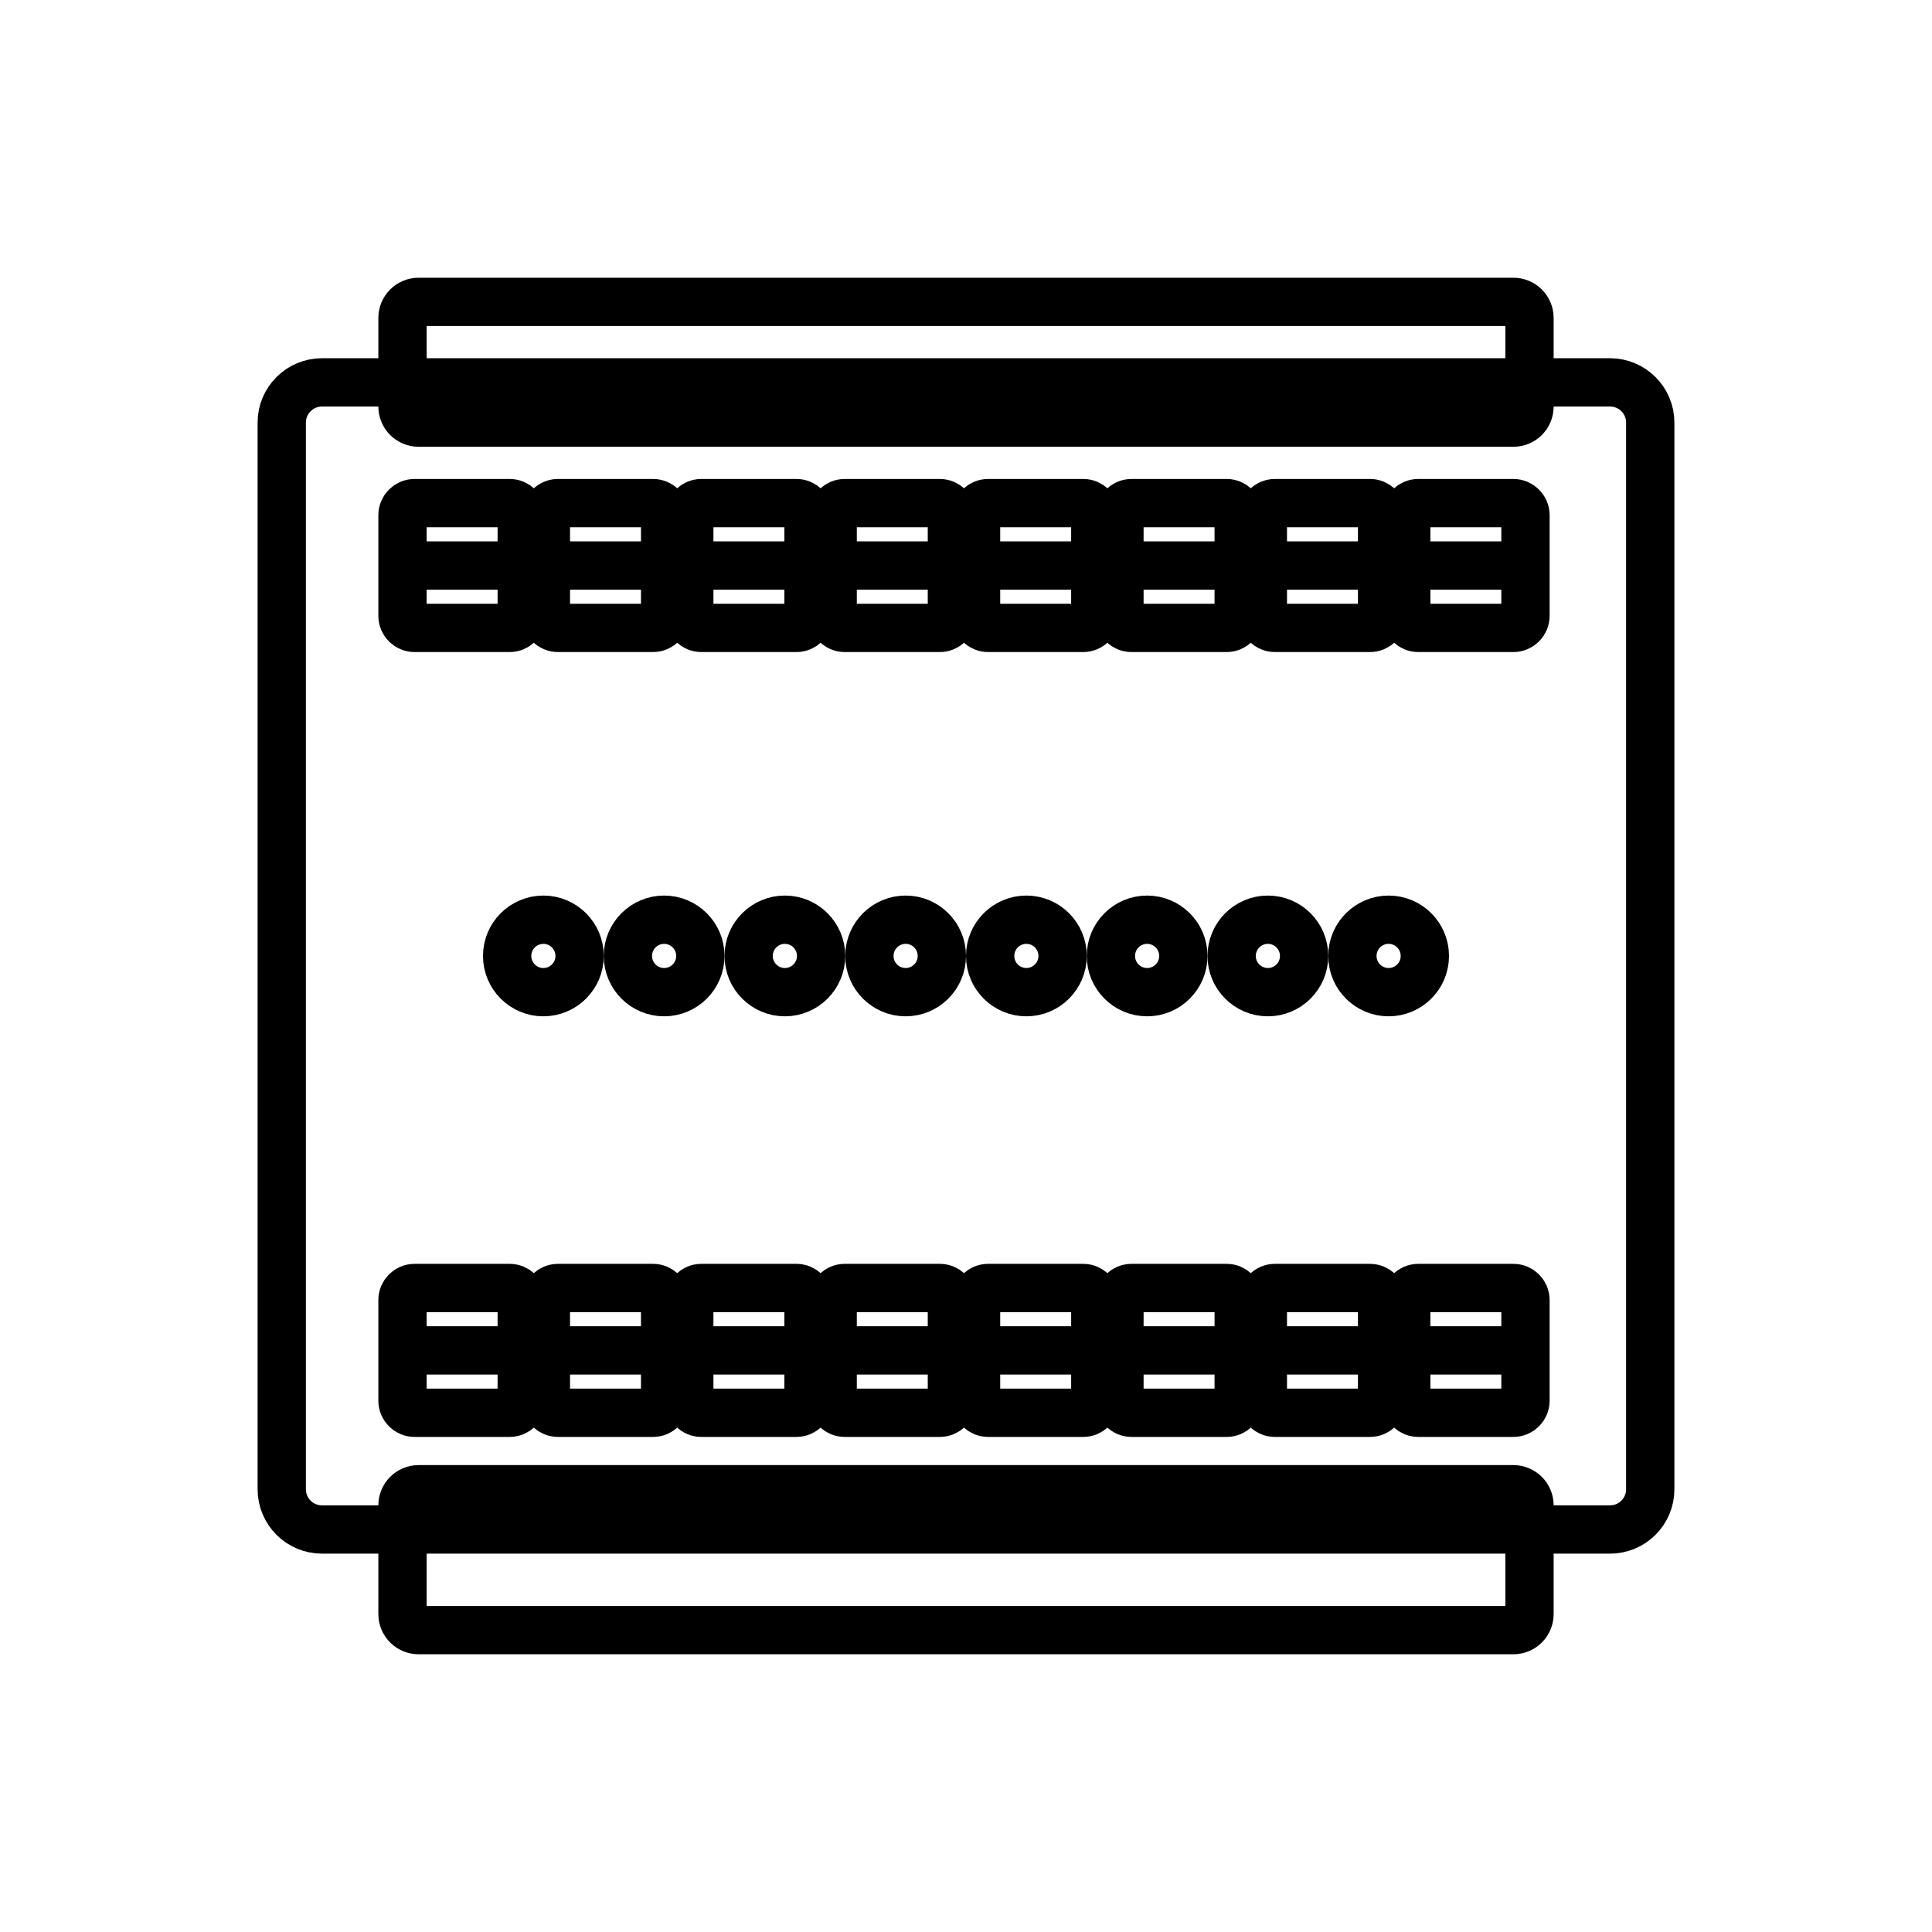
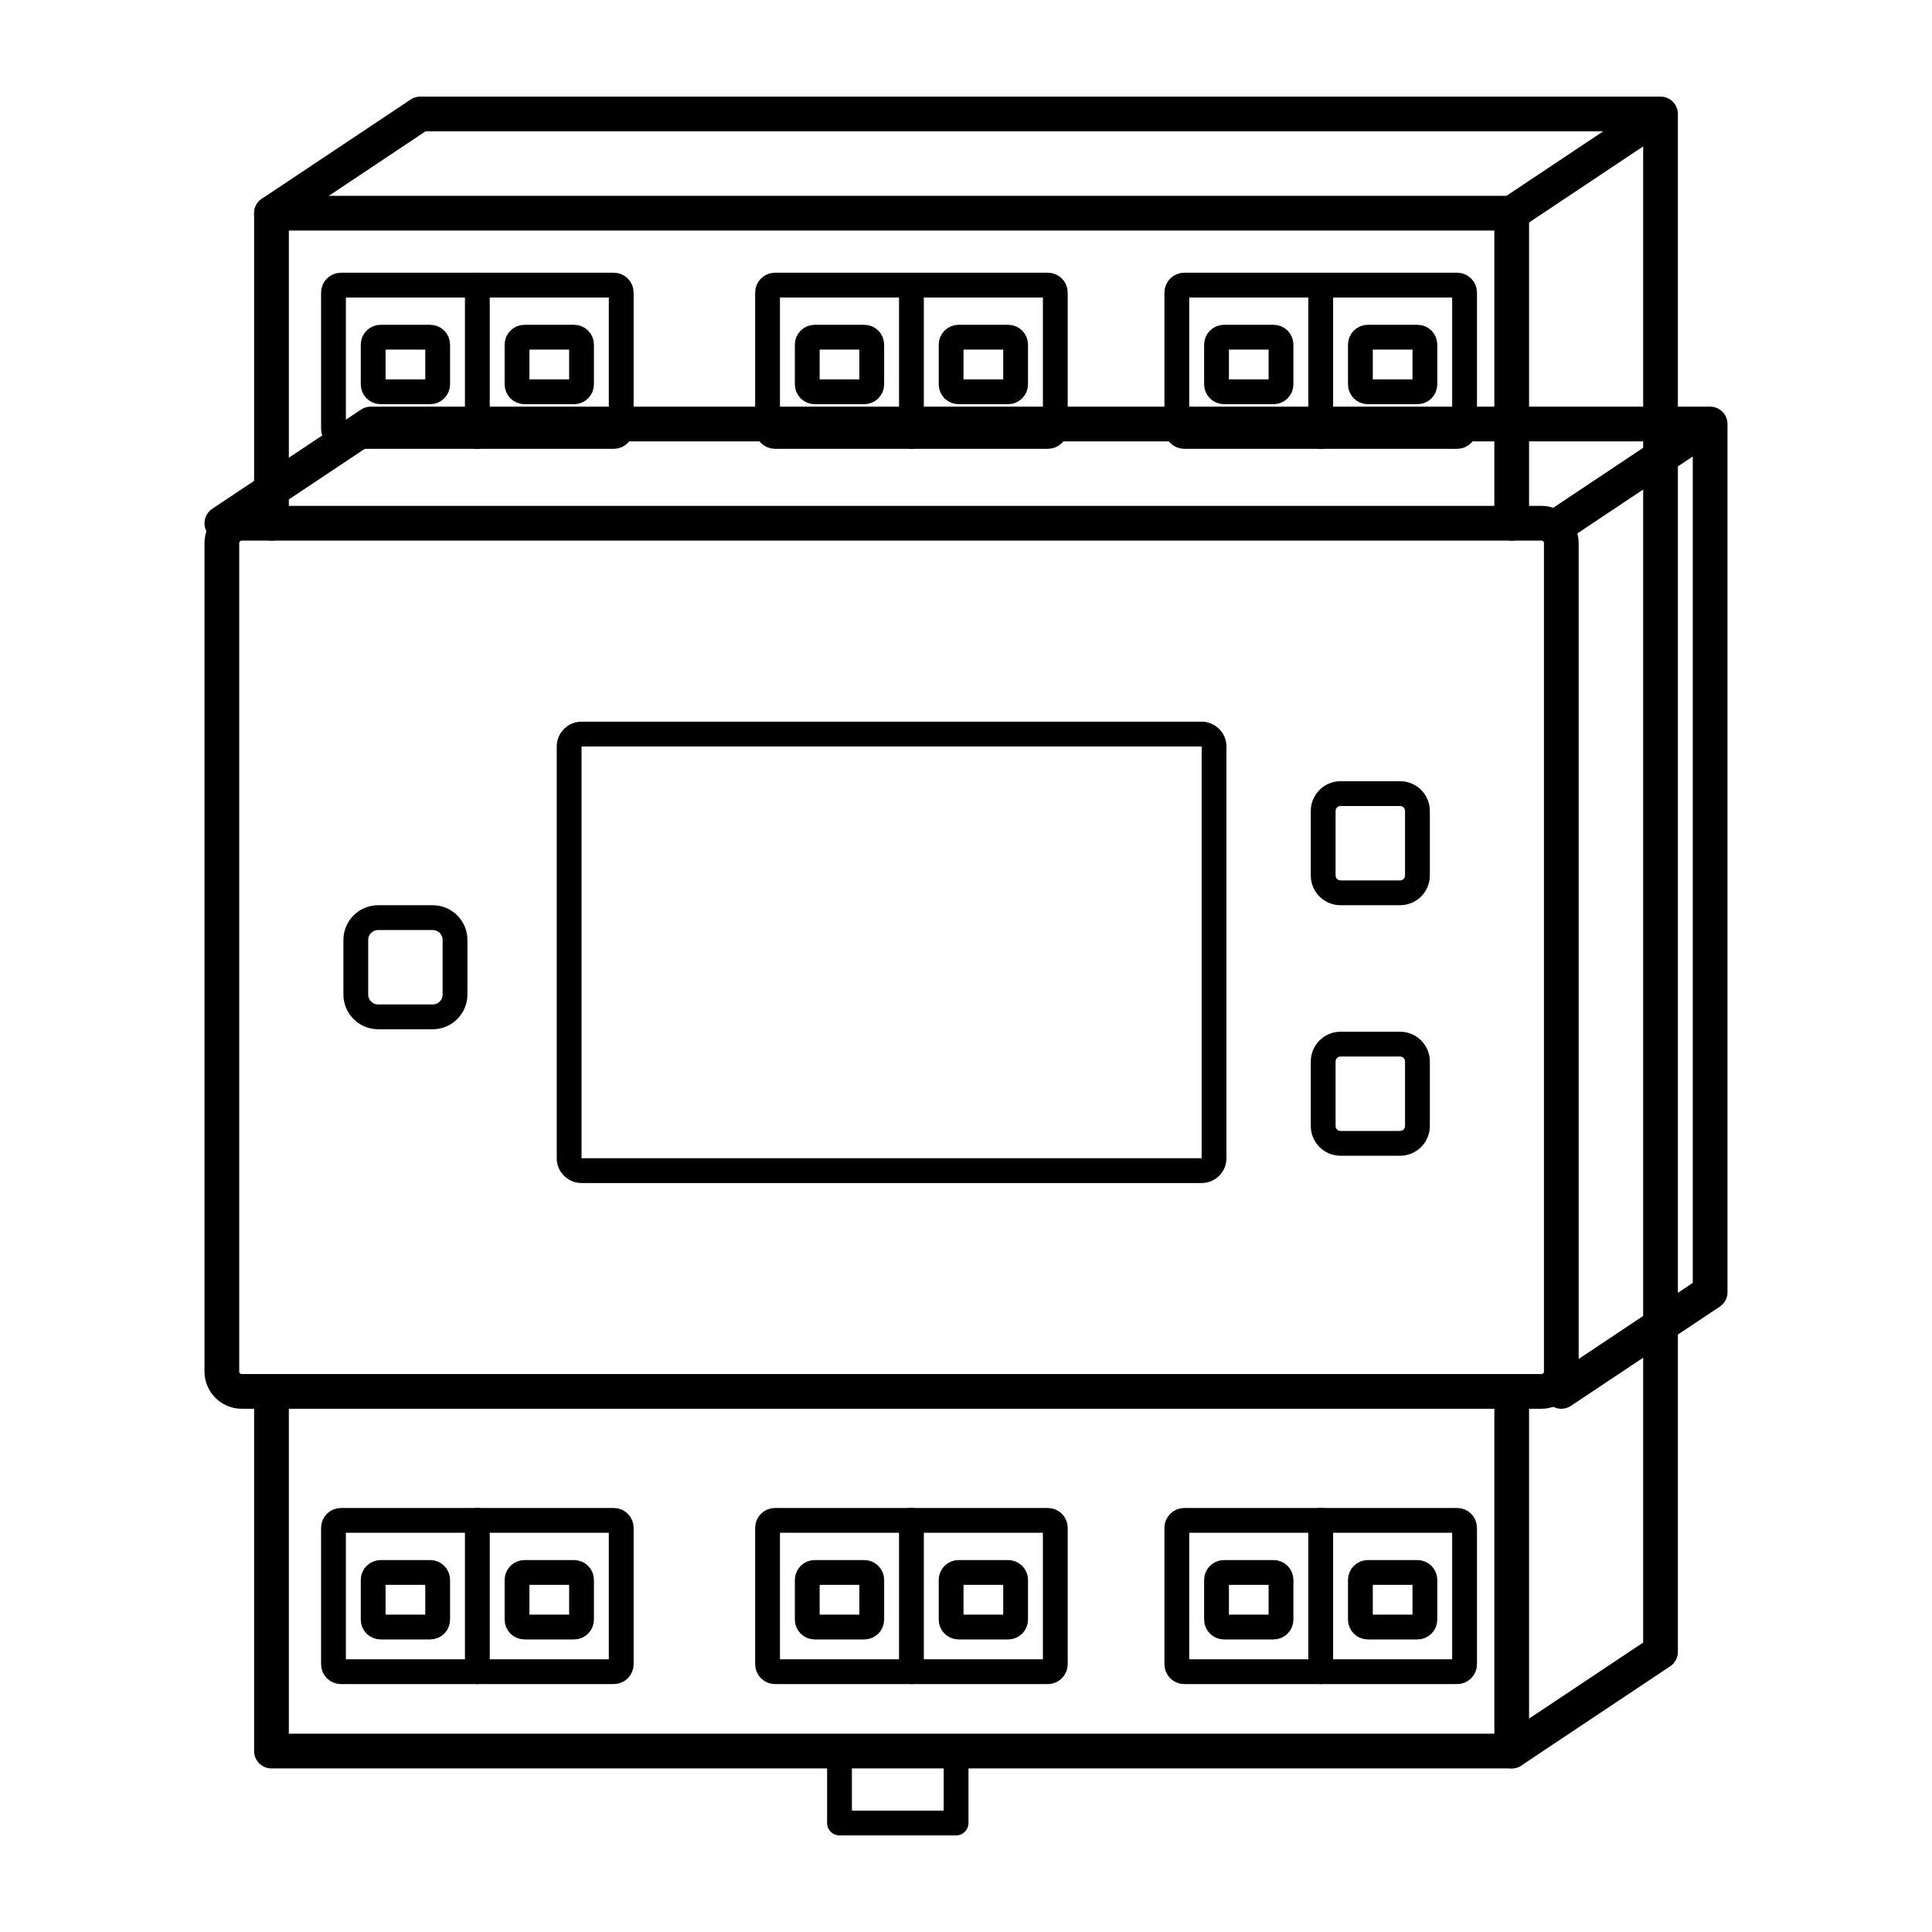
<svg xmlns="http://www.w3.org/2000/svg" viewBox="0 0 960 960">
-   <g fill="none" stroke="#000" stroke-width="24" stroke-linecap="round" stroke-linejoin="round">
-     <rect x="140" y="190" width="680" height="570" rx="20" />
-     <rect x="200" y="150" width="560" height="60" rx="8" />
-     <rect x="200" y="740" width="560" height="70" rx="8" />
-     <rect x="200" y="250" width="59.25" height="62" rx="6" />
-     <path d="M212 281L247.25 281" />
-     <rect x="271.25" y="250" width="59.25" height="62" rx="6" />
-     <path d="M283.25 281L318.5 281" />
-     <rect x="342.5" y="250" width="59.25" height="62" rx="6" />
-     <path d="M354.5 281L389.75 281" />
-     <rect x="413.75" y="250" width="59.25" height="62" rx="6" />
-     <path d="M425.75 281L461 281" />
-     <rect x="485" y="250" width="59.25" height="62" rx="6" />
-     <path d="M497 281L532.25 281" />
-     <rect x="556.25" y="250" width="59.25" height="62" rx="6" />
-     <path d="M568.25 281L603.5 281" />
-     <rect x="627.5" y="250" width="59.25" height="62" rx="6" />
-     <path d="M639.5 281L674.75 281" />
-     <rect x="698.75" y="250" width="59.25" height="62" rx="6" />
-     <path d="M710.75 281L746 281" />
-     <rect x="200" y="640" width="59.25" height="62" rx="6" />
-     <path d="M212 671L247.25 671" />
-     <rect x="271.25" y="640" width="59.25" height="62" rx="6" />
-     <path d="M283.25 671L318.5 671" />
-     <rect x="342.5" y="640" width="59.25" height="62" rx="6" />
-     <path d="M354.5 671L389.75 671" />
-     <rect x="413.75" y="640" width="59.25" height="62" rx="6" />
-     <path d="M425.75 671L461 671" />
-     <rect x="485" y="640" width="59.25" height="62" rx="6" />
-     <path d="M497 671L532.25 671" />
-     <rect x="556.25" y="640" width="59.25" height="62" rx="6" />
-     <path d="M568.25 671L603.5 671" />
-     <rect x="627.5" y="640" width="59.25" height="62" rx="6" />
-     <path d="M639.5 671L674.75 671" />
-     <rect x="698.75" y="640" width="59.25" height="62" rx="6" />
-     <path d="M710.75 671L746 671" />
-     <circle cx="270" cy="475" r="18" />
-     <circle cx="330" cy="475" r="18" />
-     <circle cx="390" cy="475" r="18" />
-     <circle cx="450" cy="475" r="18" />
-     <circle cx="510" cy="475" r="18" />
-     <circle cx="570" cy="475" r="18" />
-     <circle cx="630" cy="475" r="18" />
-     <circle cx="690" cy="475" r="18" />
+   <g fill="none" stroke="#000" stroke-width="14" stroke-linecap="round" stroke-linejoin="round">
+     <g transform="translate(-117.7746 -109.7632) scale(1.232525)">
+       <path d="M205 300V175H705V300M205 650V795H705V650" />
+       <path d="M205 175L265 135H765V755L705 795M705 175L765 135" />
+       <path d="M725 300L785 260V610L725 650M185 300L245 260H785" />
+       <rect x="185" y="300" width="540" height="350" rx="8" />
+       <g stroke-width="10">
+         <rect x="325" y="385" width="260" height="176" rx="5" />
+         <rect x="239" y="459" width="40" height="40" rx="9" />
+         <rect x="629" y="409" width="38" height="40" rx="7" />
+         <rect x="629" y="510" width="38" height="40" rx="7" />
+         <path d="M434 795V824H481V795" />
+       </g>
+       <g stroke-width="10">
+         <rect x="230" y="204" width="116" height="61" rx="3" />
+         <rect x="246" y="225" width="26" height="22" rx="3" />
+         <path d="M288 204v61" />
+         <rect x="304" y="225" width="26" height="22" rx="3" />
+       </g>
+       <g stroke-width="10">
+         <rect x="405" y="204" width="116" height="61" rx="3" />
+         <rect x="421" y="225" width="26" height="22" rx="3" />
+         <path d="M463 204v61" />
+         <rect x="479" y="225" width="26" height="22" rx="3" />
+       </g>
+       <g stroke-width="10">
+         <rect x="570" y="204" width="116" height="61" rx="3" />
+         <rect x="586" y="225" width="26" height="22" rx="3" />
+         <path d="M628 204v61" />
+         <rect x="644" y="225" width="26" height="22" rx="3" />
+       </g>
+       <g stroke-width="10">
+         <rect x="230" y="702" width="116" height="61" rx="3" />
+         <rect x="246" y="723" width="26" height="22" rx="3" />
+         <path d="M288 702v61" />
+         <rect x="304" y="723" width="26" height="22" rx="3" />
+       </g>
+       <g stroke-width="10">
+         <rect x="405" y="702" width="116" height="61" rx="3" />
+         <rect x="421" y="723" width="26" height="22" rx="3" />
+         <path d="M463 702v61" />
+         <rect x="479" y="723" width="26" height="22" rx="3" />
+       </g>
+       <g stroke-width="10">
+         <rect x="570" y="702" width="116" height="61" rx="3" />
+         <rect x="586" y="723" width="26" height="22" rx="3" />
+         <path d="M628 702v61" />
+         <rect x="644" y="723" width="26" height="22" rx="3" />
+       </g>
+     </g>
  </g>
</svg>
